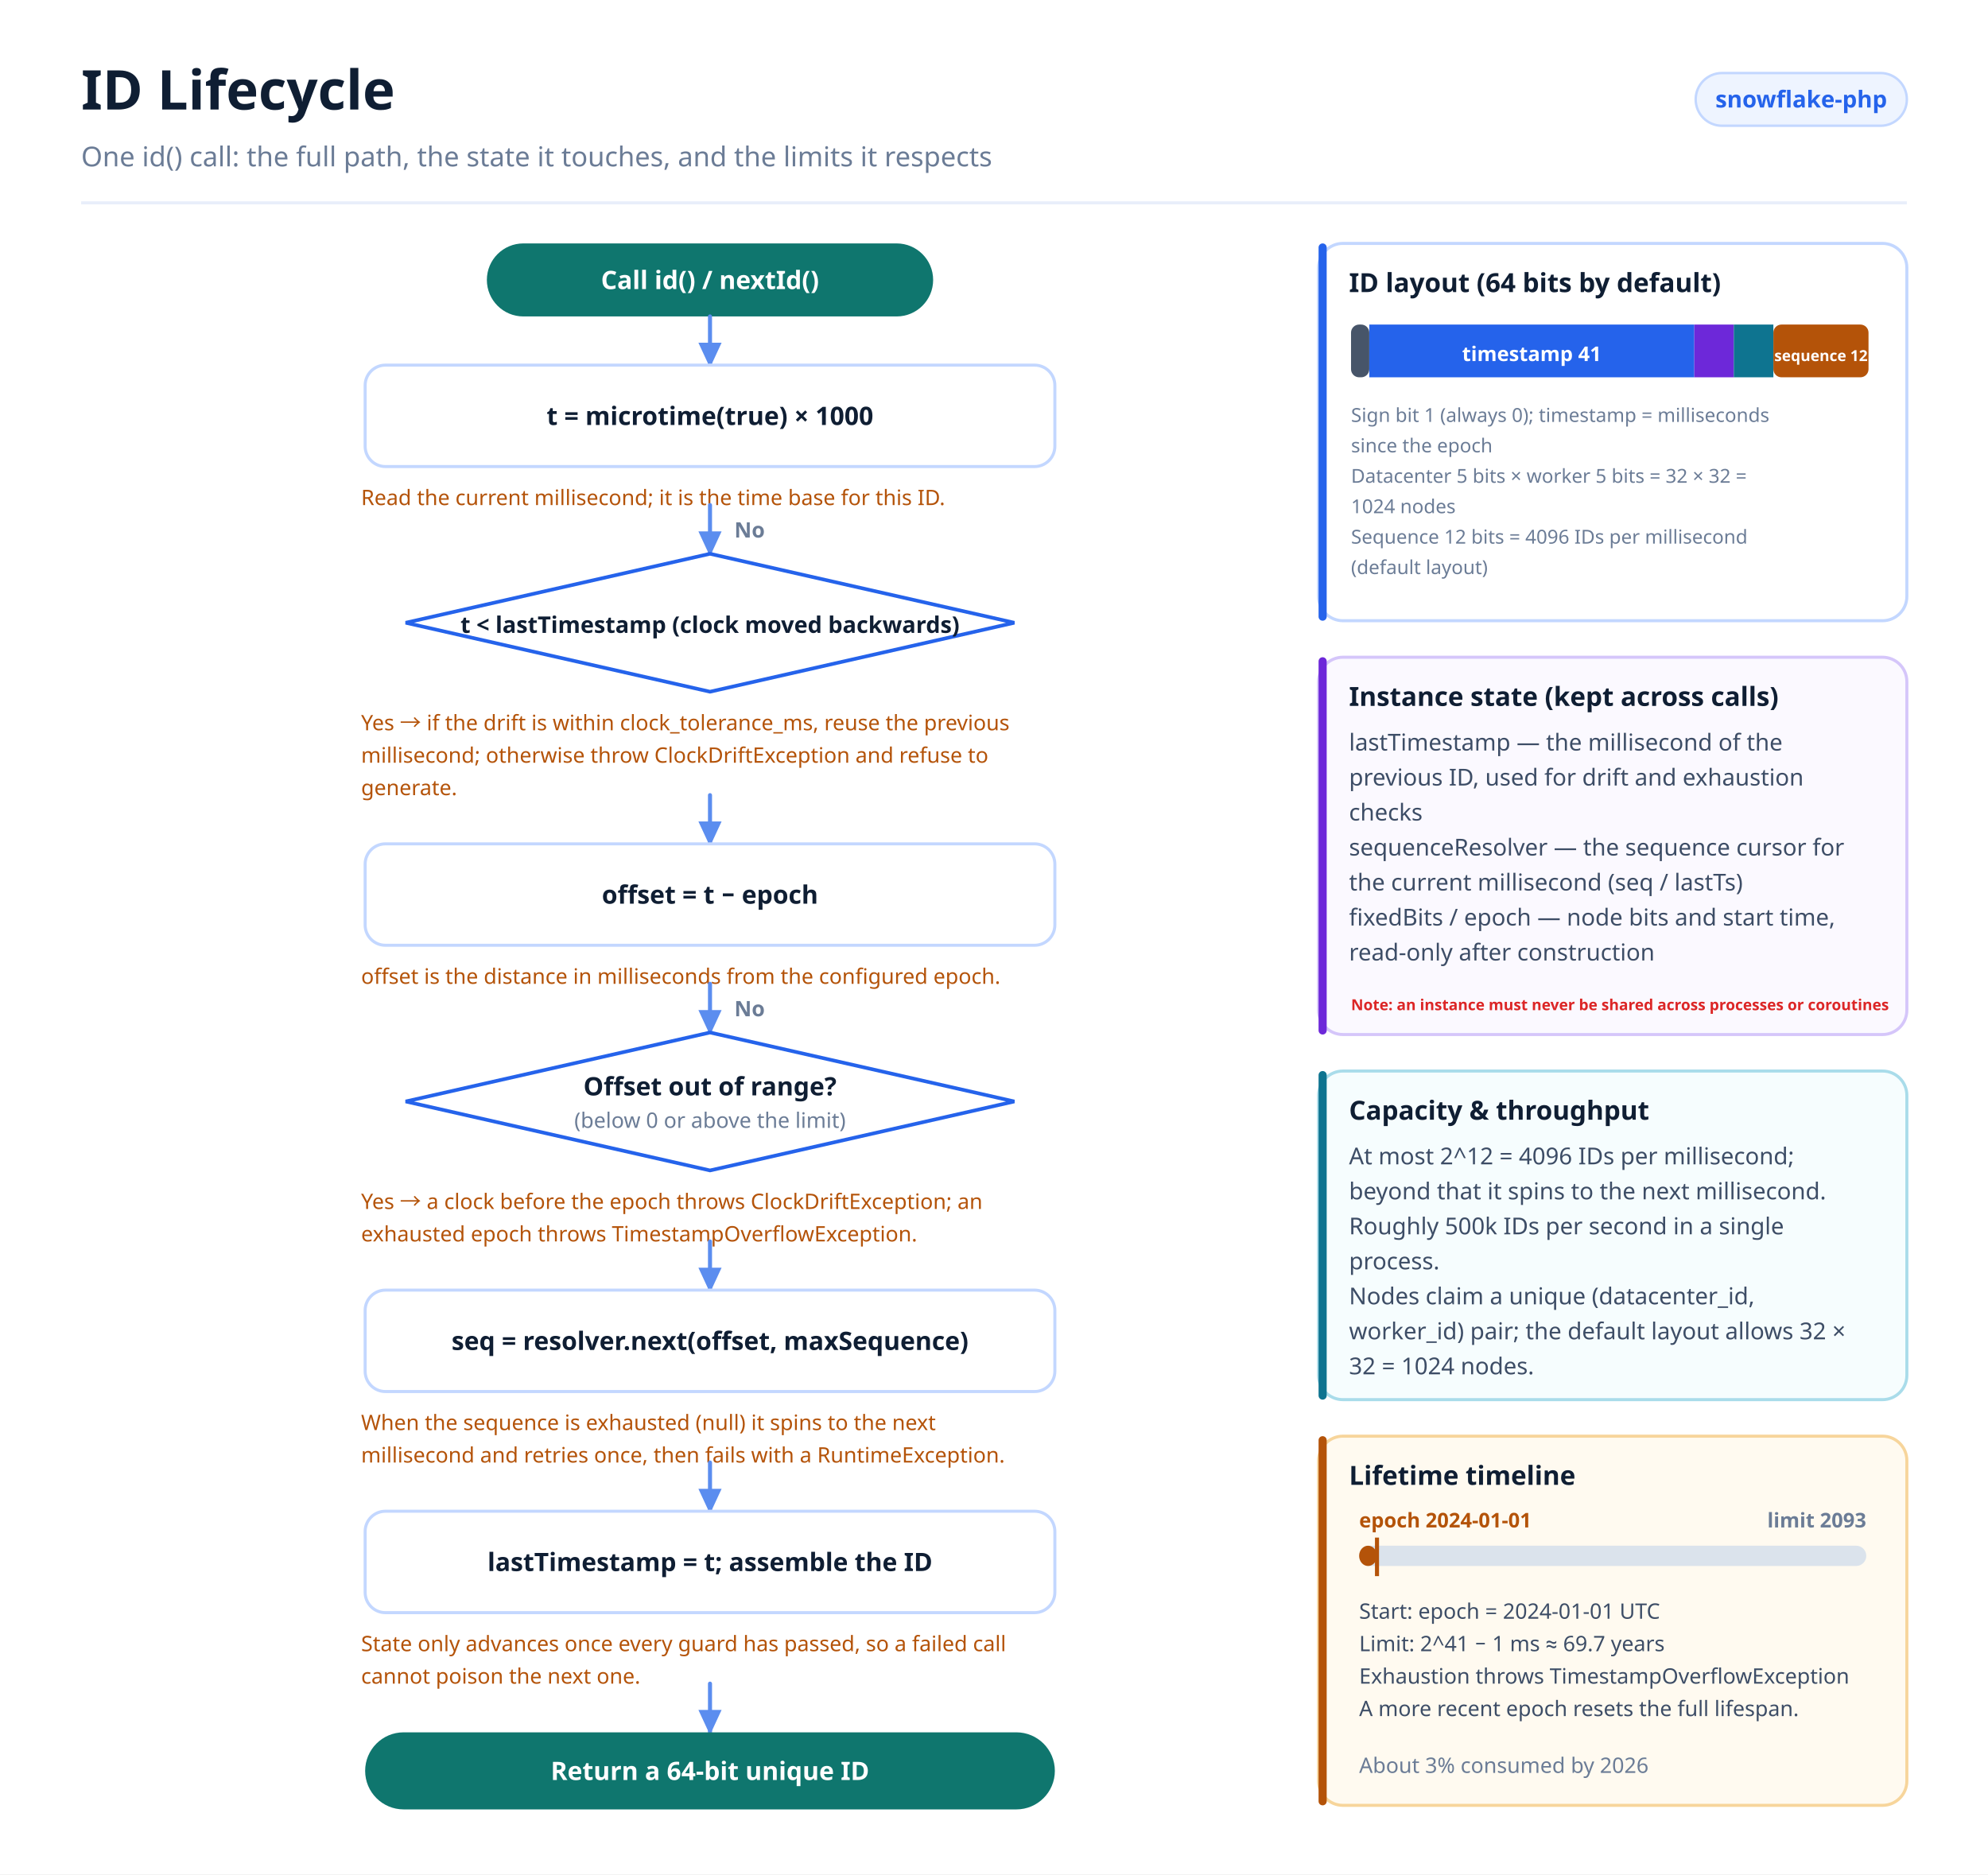
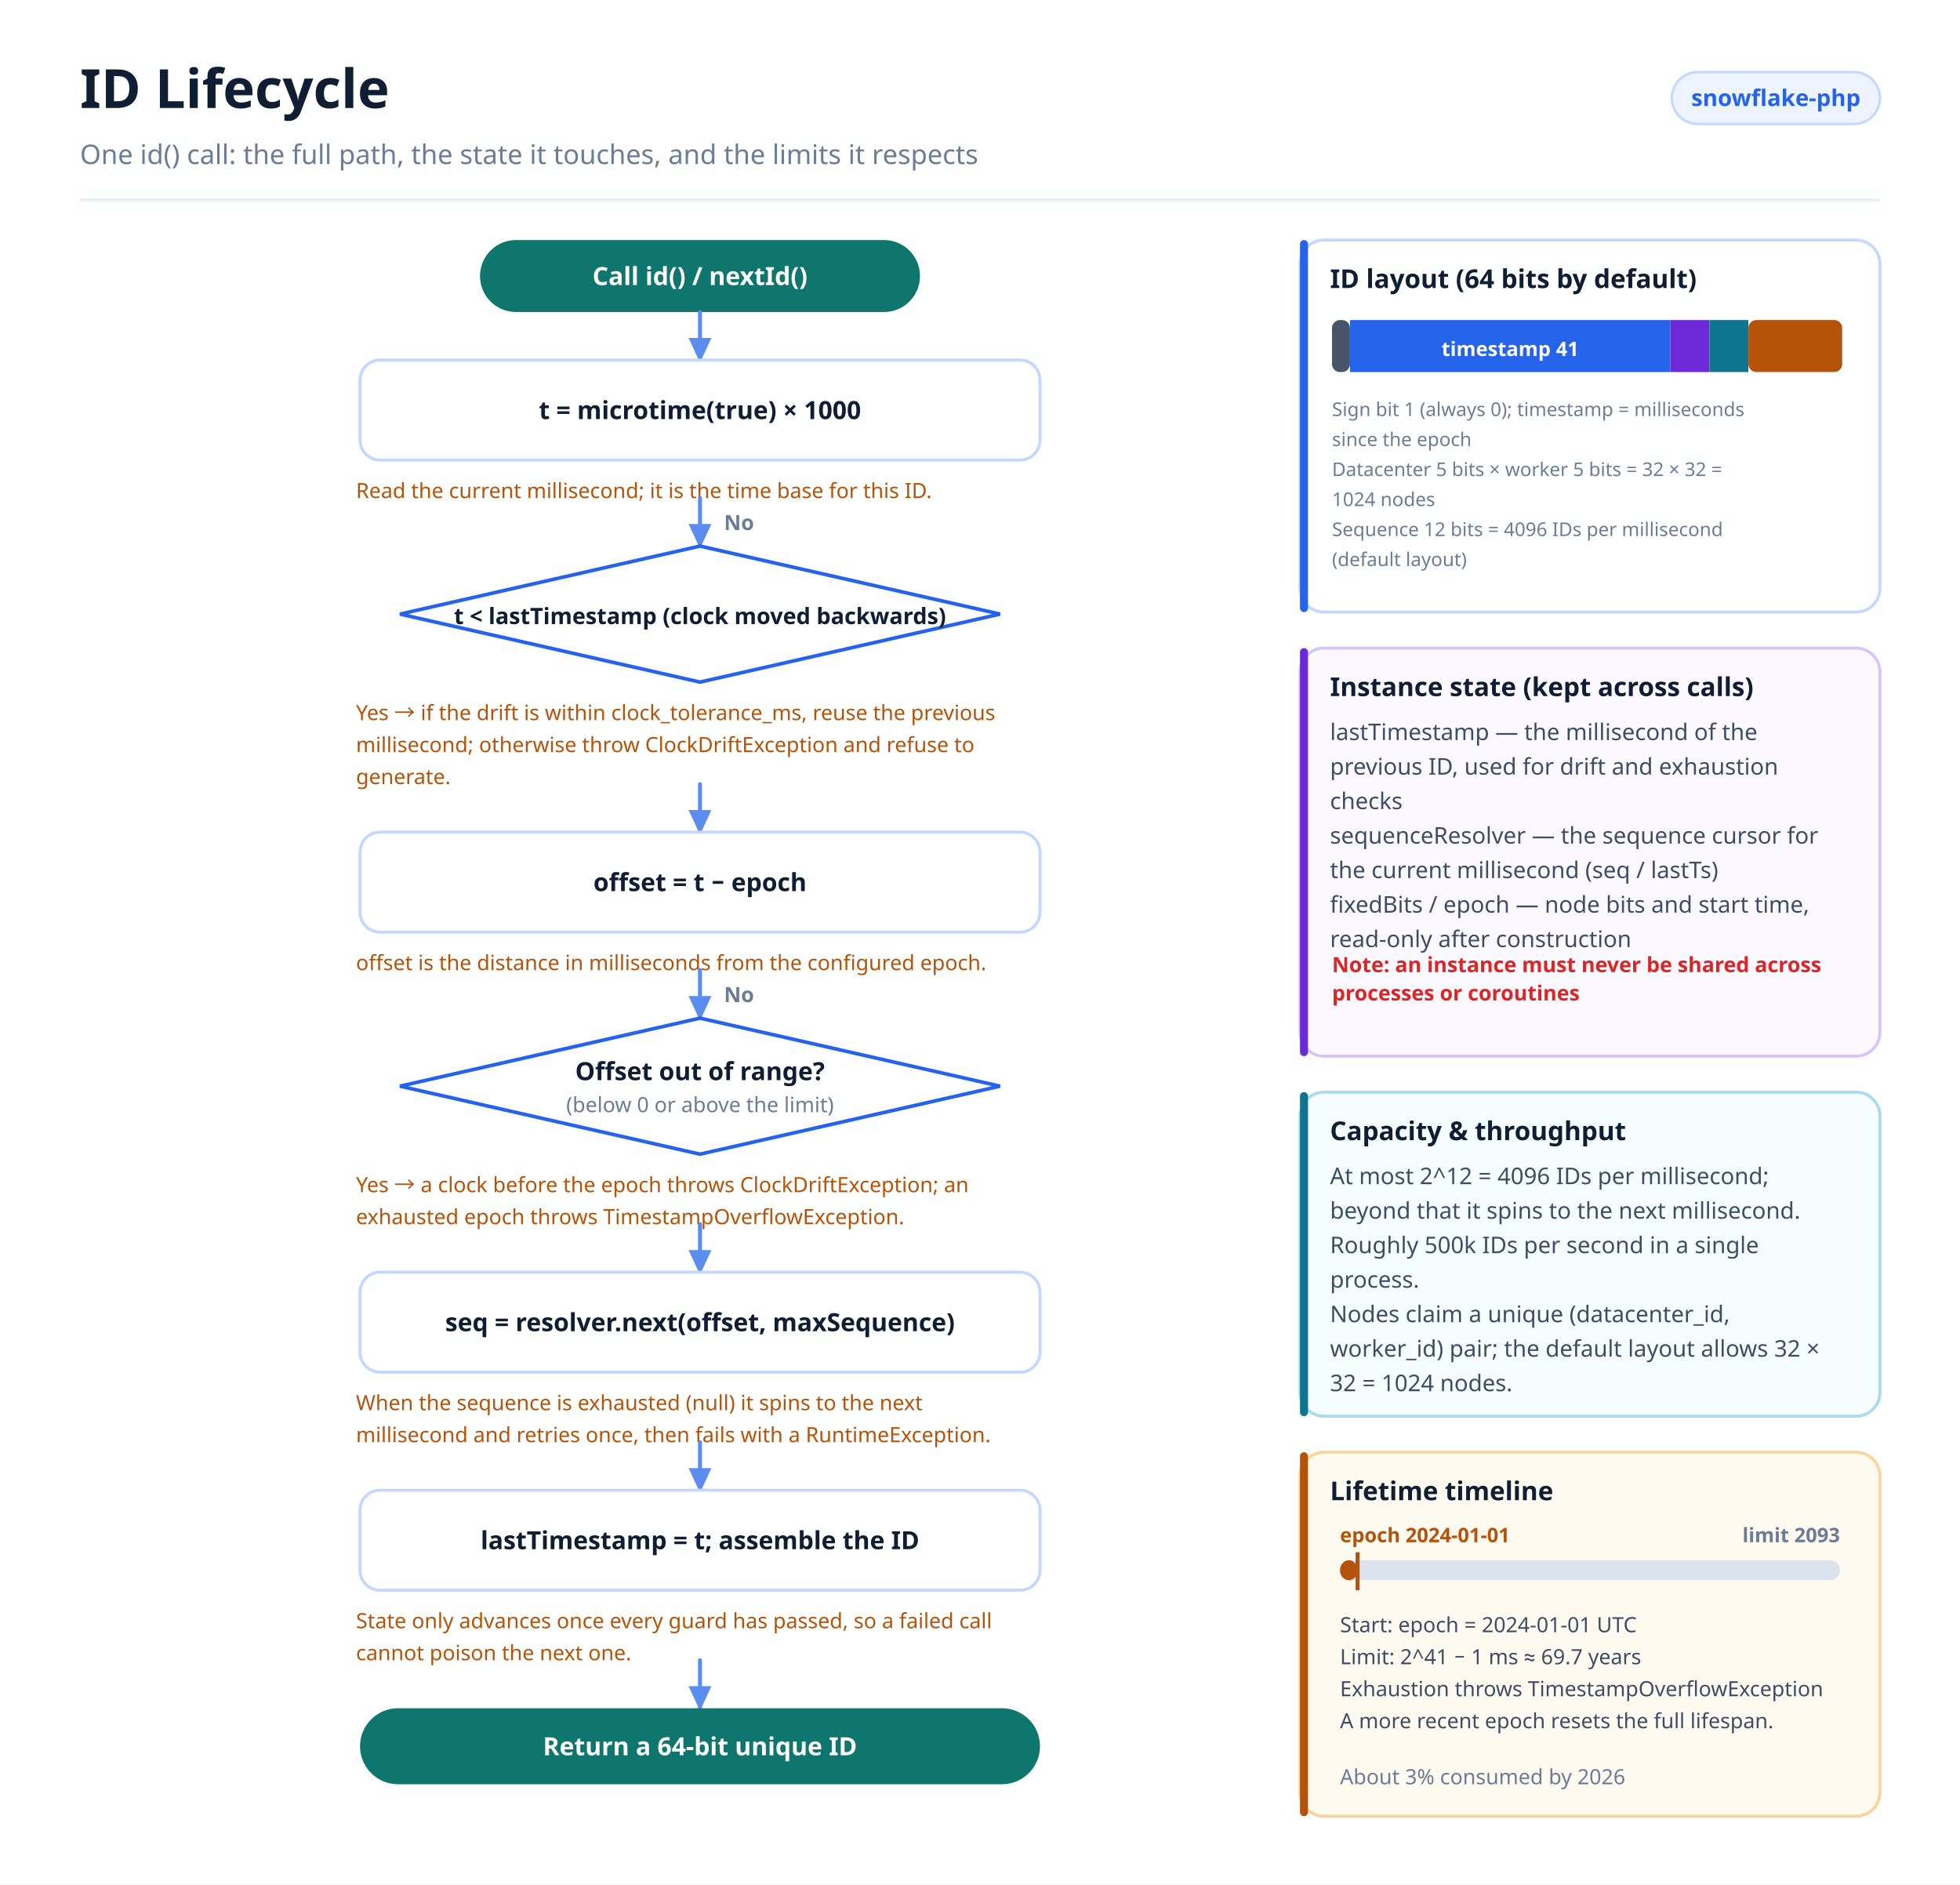
- <svg xmlns="http://www.w3.org/2000/svg" viewBox="0 0 980 924" width="980" height="924" role="img" font-family="-apple-system, BlinkMacSystemFont, 'Segoe UI', 'Noto Sans', 'PingFang SC', 'Hiragino Sans', 'Yu Gothic', 'Malgun Gothic', Roboto, 'Noto Sans CJK SC', 'Source Han Sans SC', 'Microsoft YaHei', 'Kohinoor Devanagari', 'Devanagari Sangam MN', 'Nirmala UI', 'Noto Sans Devanagari', 'Bangla MN', 'Bangla Sangam MN', 'Noto Sans Bengali', 'Geeza Pro', 'Noto Sans Arabic', Arial, sans-serif">
+ <svg xmlns="http://www.w3.org/2000/svg" viewBox="0 0 980 942" width="980" height="942" role="img" font-family="-apple-system, BlinkMacSystemFont, 'Segoe UI', 'Noto Sans', 'PingFang SC', 'Hiragino Sans', 'Yu Gothic', 'Malgun Gothic', Roboto, 'Noto Sans CJK SC', 'Source Han Sans SC', 'Microsoft YaHei', 'Kohinoor Devanagari', 'Devanagari Sangam MN', 'Nirmala UI', 'Noto Sans Devanagari', 'Bangla MN', 'Bangla Sangam MN', 'Noto Sans Bengali', 'Geeza Pro', 'Noto Sans Arabic', Arial, sans-serif">
  <defs>
    <marker id="mk-5b8def" viewBox="0 0 10 10" refX="8.5" refY="5" markerWidth="6.5" markerHeight="6.5" orient="auto">
      <path d="M0,0.6 L9.5,5 L0,9.4 z" fill="#5b8def" />
    </marker>
  </defs>
-   <rect width="980" height="924" fill="#ffffff" />
+   <rect width="980" height="942" fill="#ffffff" />
  <text x="40" y="54" font-size="27.0" fill="#0f1e33" font-weight="700">ID Lifecycle</text>
  <text x="40" y="82" font-size="13.5" fill="#6b7c96" font-weight="400">One id() call: the full path, the state it touches, and the limits it respects</text>
  <line x1="40.0" y1="100.0" x2="940.0" y2="100.0" stroke="#e8eefa" stroke-width="1.5" stroke-linecap="butt" />
  <rect x="835.9" y="36.0" width="104.1" height="26.0" rx="13" fill="#eef4ff" stroke="#c3d7ff" stroke-width="1.2" />
  <text x="887.937" y="53" font-size="11.5" fill="#2563eb" font-weight="600" text-anchor="middle">snowflake-php</text>
  <rect x="650.0" y="120.0" width="290.0" height="186.0" rx="12" fill="#fff" stroke="#c3d7ff" stroke-width="1.5" />
  <rect x="650.0" y="120.0" width="4.0" height="186.0" rx="2" fill="#2563eb" />
  <text x="665" y="144" font-size="13.0" fill="#0f1e33" font-weight="700">ID layout (64 bits by default)</text>
  <rect x="666.0" y="160.0" width="9.0" height="26.0" rx="4" fill="#475569" />
  <rect x="675.0" y="160.0" width="160.2" height="26.0" rx="0" fill="#2563eb" />
  <text x="755.078" y="178" font-size="10.0" fill="#fff" font-weight="600" text-anchor="middle">timestamp 41</text>
  <rect x="835.2" y="160.0" width="19.5" height="26.0" rx="0" fill="#6d28d9" />
  <rect x="854.7" y="160.0" width="19.5" height="26.0" rx="0" fill="#0e7490" />
  <rect x="874.2" y="160.0" width="46.9" height="26.0" rx="4" fill="#b45309" />
-   <text x="897.656" y="178" font-size="7.5" fill="#fff" font-weight="600" text-anchor="middle">sequence 12</text>
  <text x="666" y="208" font-size="9.5" fill="#6b7c96" font-weight="400">Sign bit 1 (always 0); timestamp = milliseconds</text>
  <text x="666" y="223" font-size="9.5" fill="#6b7c96" font-weight="400">since the epoch</text>
  <text x="666" y="238" font-size="9.5" fill="#6b7c96" font-weight="400">Datacenter 5 bits × worker 5 bits = 32 × 32 =</text>
  <text x="666" y="253" font-size="9.5" fill="#6b7c96" font-weight="400">1024 nodes</text>
  <text x="666" y="268" font-size="9.5" fill="#6b7c96" font-weight="400">Sequence 12 bits = 4096 IDs per millisecond</text>
  <text x="666" y="283" font-size="9.5" fill="#6b7c96" font-weight="400">(default layout)</text>
-   <rect x="650.0" y="324.0" width="290.0" height="186.0" rx="12" fill="#fbf9ff" stroke="#d5c6fa" stroke-width="1.5" />
-   <rect x="650.0" y="324.0" width="4.0" height="186.0" rx="2" fill="#6d28d9" />
+   <rect x="650.0" y="324.0" width="290.0" height="204.0" rx="12" fill="#fbf9ff" stroke="#d5c6fa" stroke-width="1.5" />
+   <rect x="650.0" y="324.0" width="4.0" height="204.0" rx="2" fill="#6d28d9" />
  <text x="665" y="348" font-size="13.0" fill="#0f1e33" font-weight="700">Instance state (kept across calls)</text>
  <text x="665" y="370.0" font-size="11.5" fill="#3d4d66" font-weight="400">lastTimestamp — the millisecond of the</text>
  <text x="665" y="387.25" font-size="11.5" fill="#3d4d66" font-weight="400">previous ID, used for drift and exhaustion</text>
  <text x="665" y="404.5" font-size="11.5" fill="#3d4d66" font-weight="400">checks</text>
  <text x="665" y="421.75" font-size="11.5" fill="#3d4d66" font-weight="400">sequenceResolver — the sequence cursor for</text>
  <text x="665" y="439.0" font-size="11.5" fill="#3d4d66" font-weight="400">the current millisecond (seq / lastTs)</text>
  <text x="665" y="456.25" font-size="11.5" fill="#3d4d66" font-weight="400">fixedBits / epoch — node bits and start time,</text>
  <text x="665" y="473.5" font-size="11.5" fill="#3d4d66" font-weight="400">read-only after construction</text>
-   <text x="666" y="498" font-size="7.5" fill="#dc2626" font-weight="600">Note: an instance must never be shared across processes or coroutines</text>
-   <rect x="650.0" y="528.0" width="290.0" height="162.0" rx="12" fill="#f6fdfe" stroke="#a9dcea" stroke-width="1.5" />
-   <rect x="650.0" y="528.0" width="4.0" height="162.0" rx="2" fill="#0e7490" />
-   <text x="665" y="552" font-size="13.0" fill="#0f1e33" font-weight="700">Capacity &amp; throughput</text>
-   <text x="665" y="574.0" font-size="11.5" fill="#3d4d66" font-weight="400">At most 2^12 = 4096 IDs per millisecond;</text>
-   <text x="665" y="591.25" font-size="11.5" fill="#3d4d66" font-weight="400">beyond that it spins to the next millisecond.</text>
-   <text x="665" y="608.5" font-size="11.5" fill="#3d4d66" font-weight="400">Roughly 500k IDs per second in a single</text>
-   <text x="665" y="625.75" font-size="11.5" fill="#3d4d66" font-weight="400">process.</text>
-   <text x="665" y="643.0" font-size="11.5" fill="#3d4d66" font-weight="400">Nodes claim a unique (datacenter_id,</text>
-   <text x="665" y="660.25" font-size="11.5" fill="#3d4d66" font-weight="400">worker_id) pair; the default layout allows 32 ×</text>
-   <text x="665" y="677.5" font-size="11.5" fill="#3d4d66" font-weight="400">32 = 1024 nodes.</text>
-   <rect x="650.0" y="708.0" width="290.0" height="182.0" rx="12" fill="#fffaf0" stroke="#f7d59b" stroke-width="1.5" />
-   <rect x="650.0" y="708.0" width="4.0" height="182.0" rx="2" fill="#b45309" />
-   <text x="665" y="732" font-size="13.0" fill="#0f1e33" font-weight="700">Lifetime timeline</text>
-   <rect x="670.0" y="762.0" width="250.0" height="10.0" rx="5" fill="#dbe3ec" />
-   <rect x="670.0" y="762.0" width="8.8" height="10.0" rx="5" fill="#b45309" />
-   <line x1="678.8" y1="758.0" x2="678.8" y2="777.0" stroke="#b45309" stroke-width="2" stroke-linecap="butt" />
-   <text x="670" y="753" font-size="10.0" fill="#b45309" font-weight="600">epoch 2024-01-01</text>
-   <text x="920" y="753" font-size="10.0" fill="#6b7c96" font-weight="600" text-anchor="end">limit 2093</text>
-   <text x="670" y="798" font-size="10.5" fill="#3d4d66" font-weight="400">Start: epoch = 2024-01-01 UTC</text>
-   <text x="670" y="814" font-size="10.5" fill="#3d4d66" font-weight="400">Limit: 2^41 − 1 ms ≈ 69.7 years</text>
-   <text x="670" y="830" font-size="10.5" fill="#3d4d66" font-weight="400">Exhaustion throws TimestampOverflowException</text>
-   <text x="670" y="846" font-size="10.5" fill="#3d4d66" font-weight="400">A more recent epoch resets the full lifespan.</text>
-   <text x="670" y="874" font-size="10.5" fill="#3d4d66" text-anchor="start">
+   <text x="666" y="486.0" font-size="10.5" fill="#dc2626" font-weight="600">Note: an instance must never be shared across</text>
+   <text x="666" y="500.175" font-size="10.5" fill="#dc2626" font-weight="600">processes or coroutines</text>
+   <rect x="650.0" y="546.0" width="290.0" height="162.0" rx="12" fill="#f6fdfe" stroke="#a9dcea" stroke-width="1.5" />
+   <rect x="650.0" y="546.0" width="4.0" height="162.0" rx="2" fill="#0e7490" />
+   <text x="665" y="570" font-size="13.0" fill="#0f1e33" font-weight="700">Capacity &amp; throughput</text>
+   <text x="665" y="592.0" font-size="11.5" fill="#3d4d66" font-weight="400">At most 2^12 = 4096 IDs per millisecond;</text>
+   <text x="665" y="609.25" font-size="11.5" fill="#3d4d66" font-weight="400">beyond that it spins to the next millisecond.</text>
+   <text x="665" y="626.5" font-size="11.5" fill="#3d4d66" font-weight="400">Roughly 500k IDs per second in a single</text>
+   <text x="665" y="643.75" font-size="11.5" fill="#3d4d66" font-weight="400">process.</text>
+   <text x="665" y="661.0" font-size="11.5" fill="#3d4d66" font-weight="400">Nodes claim a unique (datacenter_id,</text>
+   <text x="665" y="678.25" font-size="11.5" fill="#3d4d66" font-weight="400">worker_id) pair; the default layout allows 32 ×</text>
+   <text x="665" y="695.5" font-size="11.5" fill="#3d4d66" font-weight="400">32 = 1024 nodes.</text>
+   <rect x="650.0" y="726.0" width="290.0" height="182.0" rx="12" fill="#fffaf0" stroke="#f7d59b" stroke-width="1.5" />
+   <rect x="650.0" y="726.0" width="4.0" height="182.0" rx="2" fill="#b45309" />
+   <text x="665" y="750" font-size="13.0" fill="#0f1e33" font-weight="700">Lifetime timeline</text>
+   <rect x="670.0" y="780.0" width="250.0" height="10.0" rx="5" fill="#dbe3ec" />
+   <rect x="670.0" y="780.0" width="8.8" height="10.0" rx="5" fill="#b45309" />
+   <line x1="678.8" y1="776.0" x2="678.8" y2="795.0" stroke="#b45309" stroke-width="2" stroke-linecap="butt" />
+   <text x="670" y="771" font-size="10.0" fill="#b45309" font-weight="600">epoch 2024-01-01</text>
+   <text x="920" y="771" font-size="10.0" fill="#6b7c96" font-weight="600" text-anchor="end">limit 2093</text>
+   <text x="670" y="816" font-size="10.5" fill="#3d4d66" font-weight="400">Start: epoch = 2024-01-01 UTC</text>
+   <text x="670" y="832" font-size="10.5" fill="#3d4d66" font-weight="400">Limit: 2^41 − 1 ms ≈ 69.7 years</text>
+   <text x="670" y="848" font-size="10.5" fill="#3d4d66" font-weight="400">Exhaustion throws TimestampOverflowException</text>
+   <text x="670" y="864" font-size="10.5" fill="#3d4d66" font-weight="400">A more recent epoch resets the full lifespan.</text>
+   <text x="670" y="892" font-size="10.5" fill="#3d4d66" text-anchor="start">
    <tspan fill="#6b7c96" font-weight="400">About 3% consumed by 2026</tspan>
  </text>
  <rect x="240.0" y="120.0" width="220.0" height="36.0" rx="18.0" fill="#0f766e" />
  <text x="350.0" y="142.5" font-size="12.5" fill="#fff" font-weight="600" text-anchor="middle">Call id() / nextId()</text>
  <path d="M350.0,156.0 L350.0,180.0" fill="none" stroke="#5b8def" stroke-width="2" stroke-linecap="round" marker-end="url(#mk-5b8def)" />
  <rect x="180.0" y="180.0" width="340.0" height="50.0" rx="10" fill="#fff" stroke="#c3d7ff" stroke-width="1.5" />
  <text x="350" y="209.5" font-size="12.5" fill="#0f1e33" font-weight="600" text-anchor="middle">t = microtime(true) × 1000</text>
  <text x="178" y="249" font-size="10.5" fill="#b45309" font-weight="400">Read the current millisecond; it is the time base for this ID.</text>
  <path d="M350.0,249.0 L350.0,273.0" fill="none" stroke="#5b8def" stroke-width="2" stroke-linecap="round" marker-end="url(#mk-5b8def)" />
  <text x="362" y="265.0" font-size="10.5" fill="#6b7c96" font-weight="600">No</text>
  <polygon points="350,273.0 500.0,307.0 350,341.0 200.0,307.0" fill="#fff" stroke="#2563eb" stroke-width="1.8" />
  <text x="350" y="312.0" font-size="11.3" fill="#0f1e33" font-weight="600" text-anchor="middle">t &lt; lastTimestamp (clock moved backwards)</text>
  <text x="178" y="360" font-size="10.5" fill="#b45309" font-weight="400">Yes → if the drift is within clock_tolerance_ms, reuse the previous</text>
  <text x="178" y="376" font-size="10.5" fill="#b45309" font-weight="400">millisecond; otherwise throw ClockDriftException and refuse to</text>
  <text x="178" y="392" font-size="10.5" fill="#b45309" font-weight="400">generate.</text>
  <path d="M350.0,392.0 L350.0,416.0" fill="none" stroke="#5b8def" stroke-width="2" stroke-linecap="round" marker-end="url(#mk-5b8def)" />
  <rect x="180.0" y="416.0" width="340.0" height="50.0" rx="10" fill="#fff" stroke="#c3d7ff" stroke-width="1.5" />
  <text x="350" y="445.5" font-size="12.5" fill="#0f1e33" font-weight="600" text-anchor="middle">offset = t − epoch</text>
  <text x="178" y="485" font-size="10.5" fill="#b45309" font-weight="400">offset is the distance in milliseconds from the configured epoch.</text>
  <path d="M350.0,485.0 L350.0,509.0" fill="none" stroke="#5b8def" stroke-width="2" stroke-linecap="round" marker-end="url(#mk-5b8def)" />
  <text x="362" y="501.0" font-size="10.5" fill="#6b7c96" font-weight="600">No</text>
  <polygon points="350,509.0 500.0,543.0 350,577.0 200.0,543.0" fill="#fff" stroke="#2563eb" stroke-width="1.8" />
  <text x="350" y="540.0" font-size="12.5" fill="#0f1e33" font-weight="600" text-anchor="middle">Offset out of range?</text>
  <text x="350" y="556.0" font-size="10.5" fill="#6b7c96" font-weight="400" text-anchor="middle">(below 0 or above the limit)</text>
  <text x="178" y="596" font-size="10.5" fill="#b45309" font-weight="400">Yes → a clock before the epoch throws ClockDriftException; an</text>
  <text x="178" y="612" font-size="10.5" fill="#b45309" font-weight="400">exhausted epoch throws TimestampOverflowException.</text>
  <path d="M350.0,612.0 L350.0,636.0" fill="none" stroke="#5b8def" stroke-width="2" stroke-linecap="round" marker-end="url(#mk-5b8def)" />
  <rect x="180.0" y="636.0" width="340.0" height="50.0" rx="10" fill="#fff" stroke="#c3d7ff" stroke-width="1.5" />
  <text x="350" y="665.5" font-size="12.5" fill="#0f1e33" font-weight="600" text-anchor="middle">seq = resolver.next(offset, maxSequence)</text>
  <text x="178" y="705" font-size="10.5" fill="#b45309" font-weight="400">When the sequence is exhausted (null) it spins to the next</text>
  <text x="178" y="721" font-size="10.5" fill="#b45309" font-weight="400">millisecond and retries once, then fails with a RuntimeException.</text>
  <path d="M350.0,721.0 L350.0,745.0" fill="none" stroke="#5b8def" stroke-width="2" stroke-linecap="round" marker-end="url(#mk-5b8def)" />
  <rect x="180.0" y="745.0" width="340.0" height="50.0" rx="10" fill="#fff" stroke="#c3d7ff" stroke-width="1.5" />
  <text x="350" y="774.5" font-size="12.5" fill="#0f1e33" font-weight="600" text-anchor="middle">lastTimestamp = t; assemble the ID</text>
  <text x="178" y="814" font-size="10.5" fill="#b45309" font-weight="400">State only advances once every guard has passed, so a failed call</text>
  <text x="178" y="830" font-size="10.5" fill="#b45309" font-weight="400">cannot poison the next one.</text>
  <path d="M350.0,830.0 L350.0,854.0" fill="none" stroke="#5b8def" stroke-width="2" stroke-linecap="round" marker-end="url(#mk-5b8def)" />
  <rect x="180.0" y="854.0" width="340.0" height="38.0" rx="19.0" fill="#0f766e" />
  <text x="350.0" y="877.5" font-size="12.5" fill="#fff" font-weight="600" text-anchor="middle">Return a 64-bit unique ID</text>
</svg>
